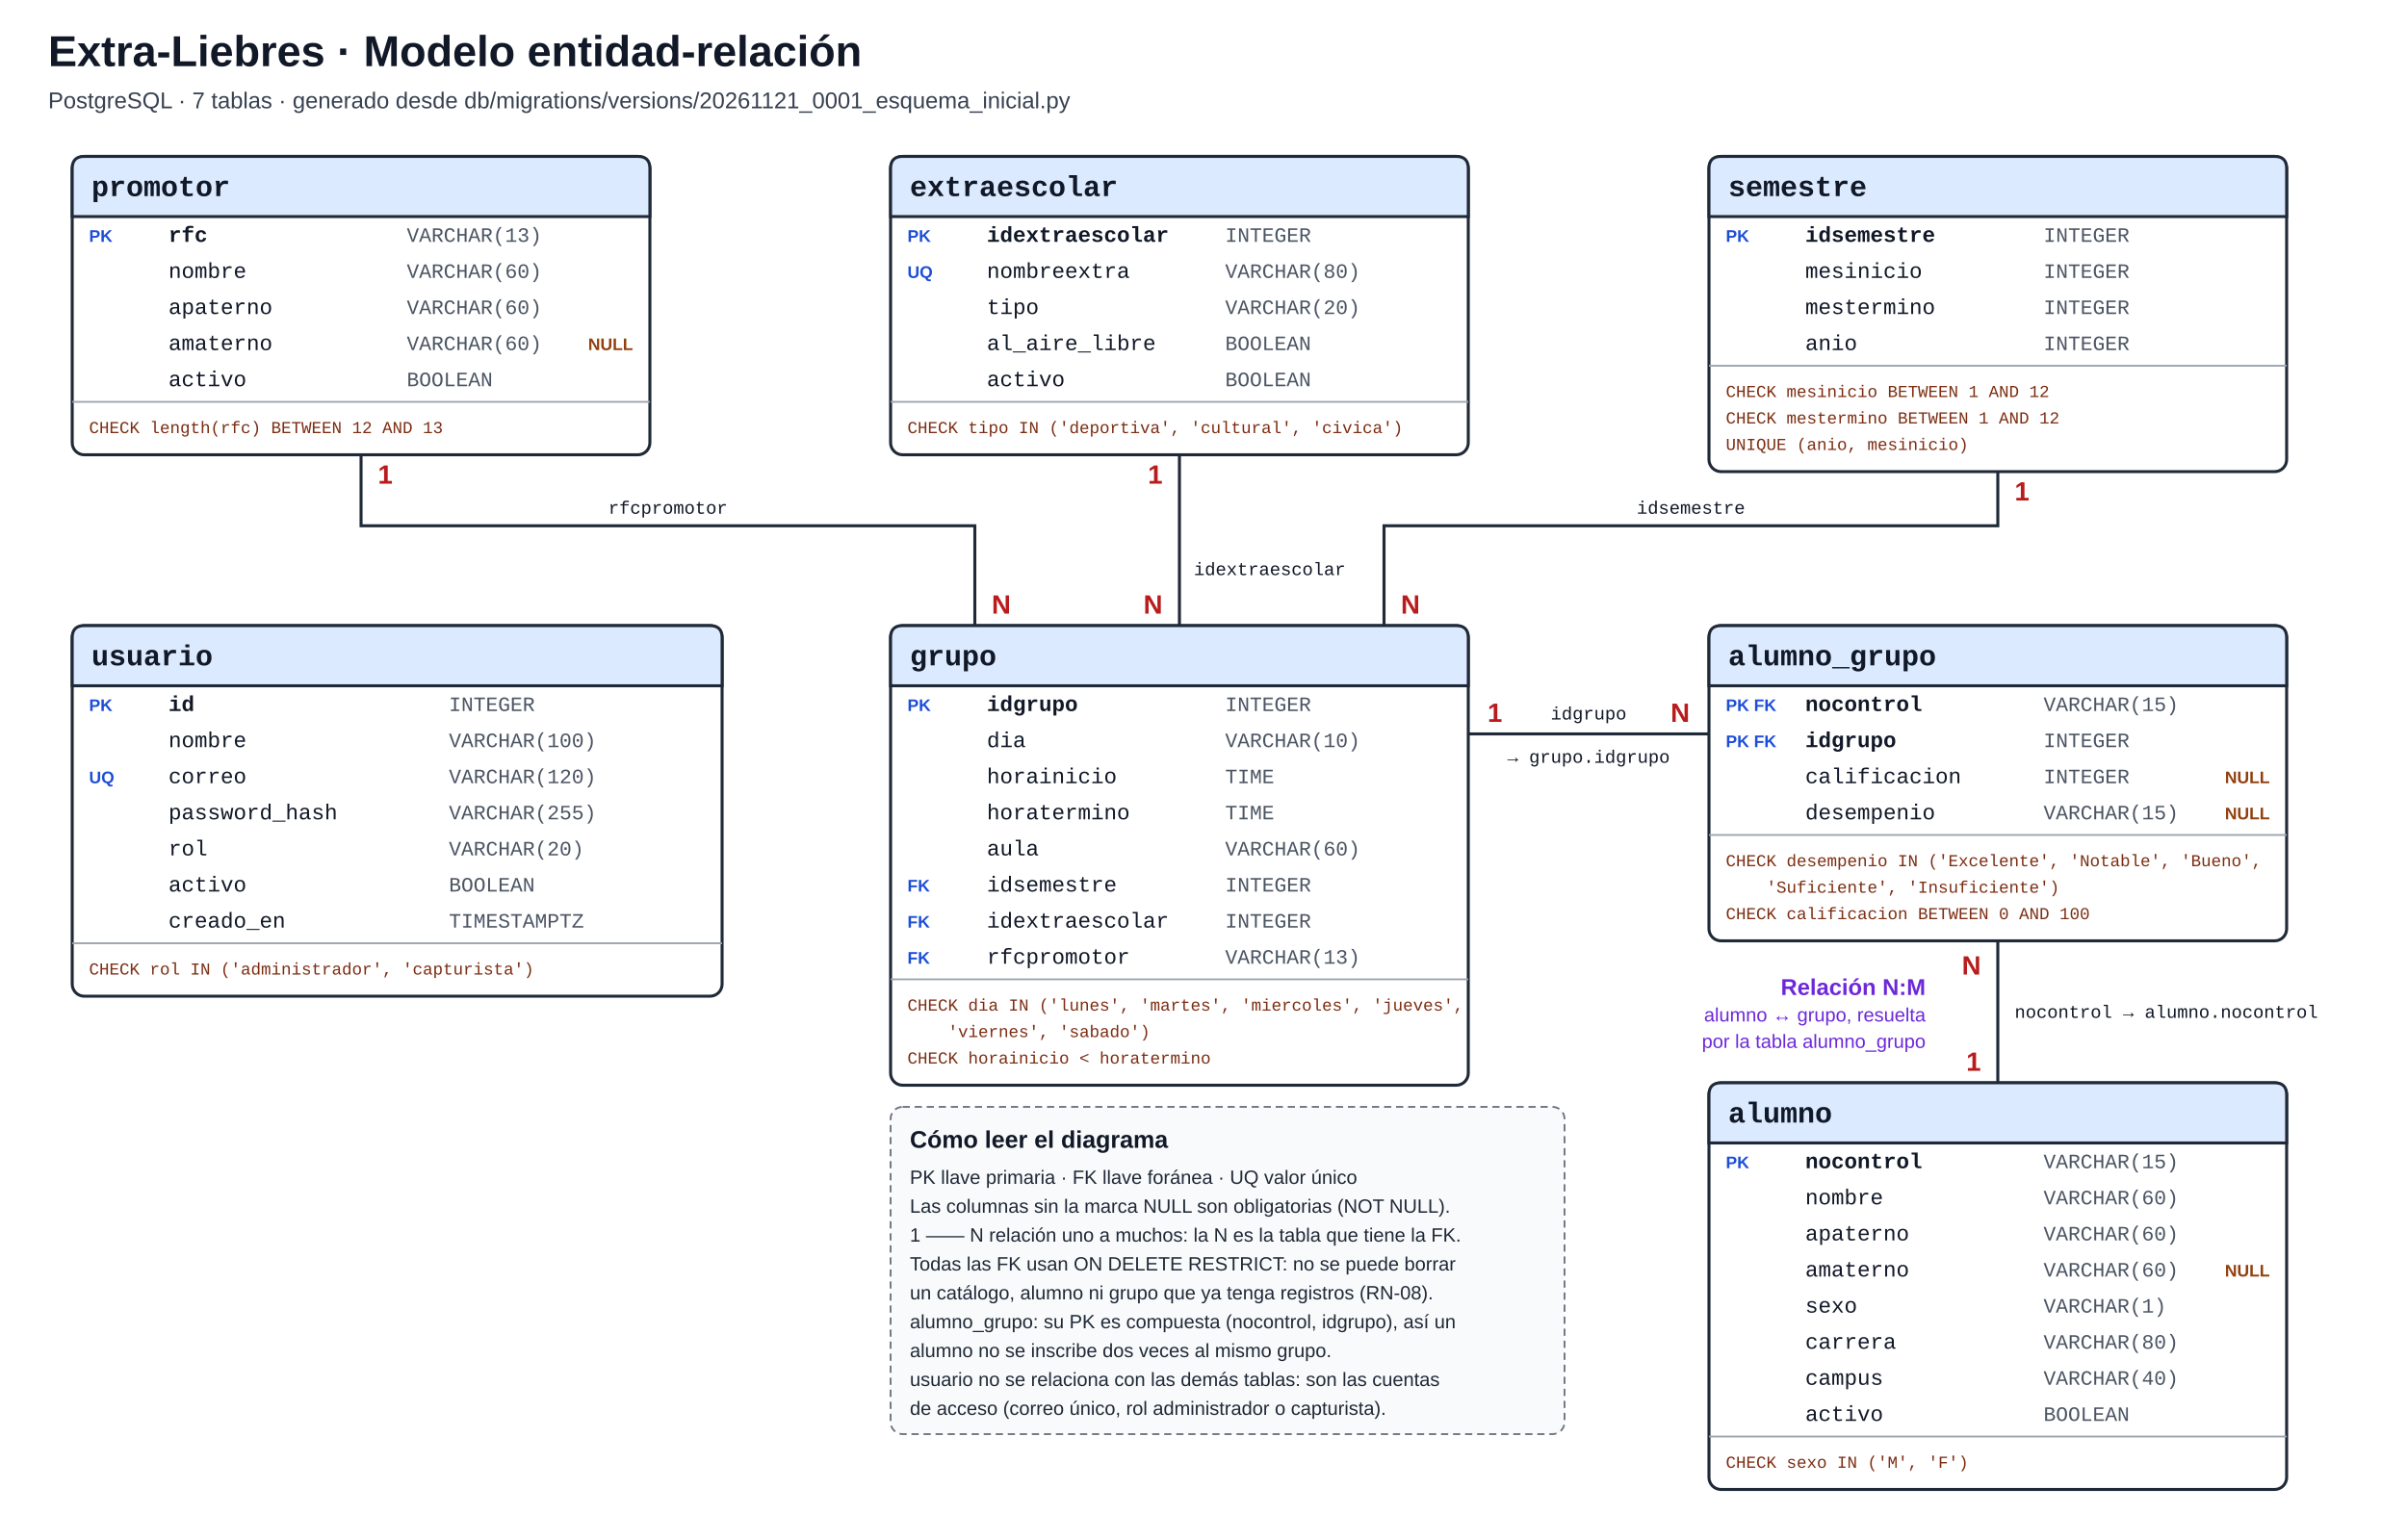
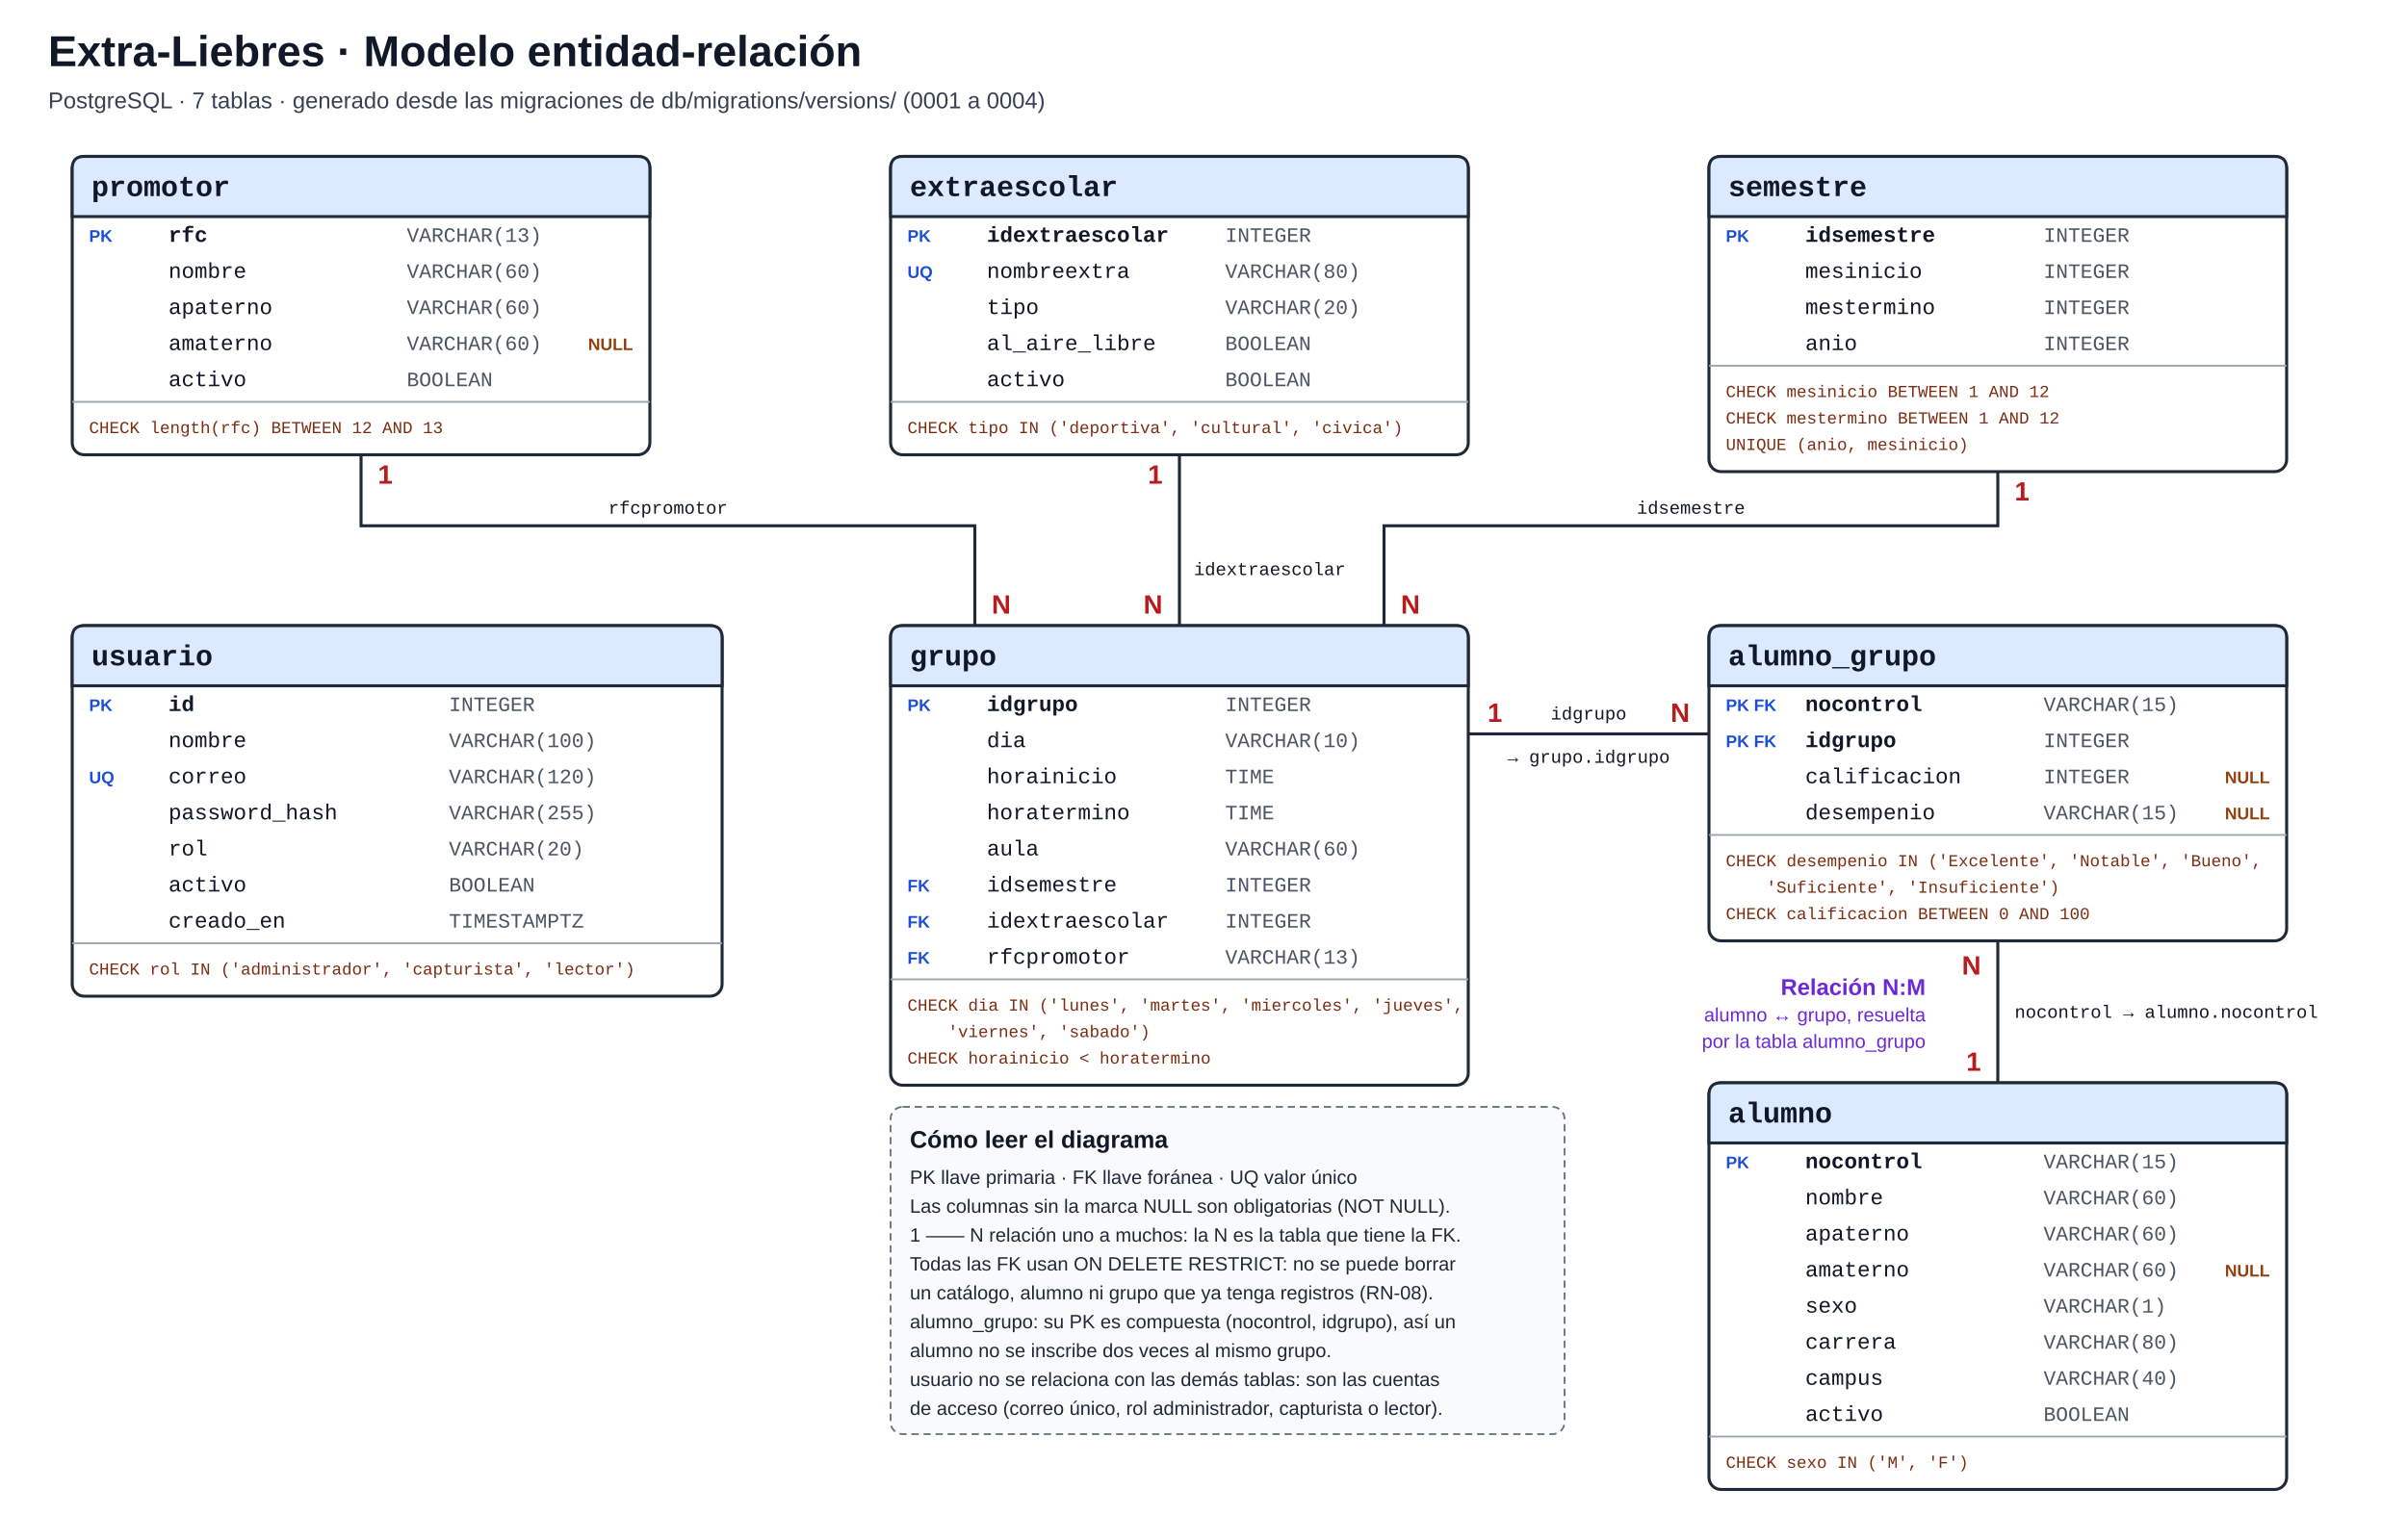
<svg xmlns="http://www.w3.org/2000/svg" width="2000" height="1280" viewBox="0 0 2000 1280" font-family="Segoe UI, Arial, sans-serif">
  <style>
      .tabla { fill: #ffffff; stroke: #1f2937; stroke-width: 2.5; }
      .cab { fill: #dbeafe; stroke: #1f2937; stroke-width: 2.5; }
      .notas { fill: #f9fafb; stroke: #6b7280; stroke-width: 1.5; stroke-dasharray: 6 4; }
      .sep { stroke: #9ca3af; stroke-width: 1.5; }
      .rel { stroke: #1f2937; stroke-width: 2.5; fill: none; }
      .titulo { font-size: 36px; font-weight: 700; fill: #111827; }
      .sub { font-size: 19px; fill: #374151; }
      .nombre { font-size: 24px; font-weight: 700; fill: #111827; font-family: Consolas, 'Courier New', monospace; }
      .nombre2 { font-size: 20px; font-weight: 700; fill: #111827; }
      .col { font-size: 18px; fill: #111827; font-family: Consolas, 'Courier New', monospace; }
      .pk { font-weight: 700; }
      .marca { font-size: 14px; font-weight: 700; fill: #1d4ed8; }
      .tipo { font-size: 17px; fill: #4b5563; font-family: Consolas, 'Courier New', monospace; }
      .nulo { font-size: 14px; fill: #92400e; font-weight: 700; }
      .restr { font-size: 14px; fill: #7c2d12; font-family: Consolas, 'Courier New', monospace; }
      .etq { font-size: 15px; fill: #111827; font-family: Consolas, 'Courier New', monospace; }
      .card { font-size: 22px; font-weight: 700; fill: #b91c1c; }
      .nm { font-size: 19px; font-weight: 700; fill: #6d28d9; }
      .nm2 { font-size: 16px; fill: #6d28d9; }
      .nota { font-size: 16px; fill: #1f2937; }
    </style>
  <rect width="2000" height="1280" fill="#ffffff" />
  <text class="titulo" x="40" y="55">Extra-Liebres · Modelo entidad-relación</text>
-   <text class="sub" x="40" y="90">PostgreSQL · 7 tablas · generado desde db/migrations/versions/20261121_0001_esquema_inicial.py</text>
+   <text class="sub" x="40" y="90">PostgreSQL · 7 tablas · generado desde las migraciones de db/migrations/versions/ (0001 a 0004)</text>
  <path class="rel" d="M300,378 V437 H810 V520" />
  <text class="etq" x="555" y="427" text-anchor="middle">rfcpromotor</text>
  <text class="card" x="314" y="402" text-anchor="start">1</text>
  <text class="card" x="824" y="510" text-anchor="start">N</text>
  <path class="rel" d="M980,378 V520" />
  <text class="etq" x="992" y="478" text-anchor="start">idextraescolar</text>
  <text class="card" x="966" y="402" text-anchor="end">1</text>
  <text class="card" x="966" y="510" text-anchor="end">N</text>
  <path class="rel" d="M1660,392 V437 H1150 V520" />
  <text class="etq" x="1405" y="427" text-anchor="middle">idsemestre</text>
  <text class="card" x="1674" y="416" text-anchor="start">1</text>
  <text class="card" x="1164" y="510" text-anchor="start">N</text>
  <path class="rel" d="M1220,610 H1420" />
  <text class="etq" x="1320" y="598" text-anchor="middle">idgrupo</text>
  <text class="card" x="1236" y="600" text-anchor="start">1</text>
  <text class="card" x="1404" y="600" text-anchor="end">N</text>
  <text class="etq" x="1320" y="634" text-anchor="middle">→ grupo.idgrupo</text>
  <path class="rel" d="M1660,782 V900" />
  <text class="etq" x="1674" y="846" text-anchor="start">nocontrol → alumno.nocontrol</text>
  <text class="card" x="1646" y="810" text-anchor="end">N</text>
  <text class="card" x="1646" y="890" text-anchor="end">1</text>
  <text class="nm" x="1600" y="827" text-anchor="end">Relación N:M</text>
  <text class="nm2" x="1600" y="849" text-anchor="end">alumno ↔ grupo, resuelta</text>
  <text class="nm2" x="1600" y="871" text-anchor="end">por la tabla alumno_grupo</text>
  <rect class="tabla" x="60" y="130" width="480" height="248" rx="10" />
  <path class="cab" d="M60,180 V140 Q60,130 70,130 H530 Q540,130 540,140 V180 Z" />
  <text class="nombre" x="76" y="163">promotor</text>
  <text class="marca" x="74" y="201">PK</text>
  <text class="col pk" x="140" y="201">rfc</text>
  <text class="tipo" x="338" y="201">VARCHAR(13)</text>
  <text class="col" x="140" y="231">nombre</text>
  <text class="tipo" x="338" y="231">VARCHAR(60)</text>
  <text class="col" x="140" y="261">apaterno</text>
  <text class="tipo" x="338" y="261">VARCHAR(60)</text>
  <text class="col" x="140" y="291">amaterno</text>
  <text class="tipo" x="338" y="291">VARCHAR(60)</text>
  <text class="nulo" x="526" y="291" text-anchor="end">NULL</text>
  <text class="col" x="140" y="321">activo</text>
  <text class="tipo" x="338" y="321">BOOLEAN</text>
  <line class="sep" x1="60" y1="334" x2="540" y2="334" />
  <text class="restr" xml:space="preserve" x="74" y="360">CHECK length(rfc) BETWEEN 12 AND 13</text>
  <rect class="tabla" x="740" y="130" width="480" height="248" rx="10" />
  <path class="cab" d="M740,180 V140 Q740,130 750,130 H1210 Q1220,130 1220,140 V180 Z" />
  <text class="nombre" x="756" y="163">extraescolar</text>
  <text class="marca" x="754" y="201">PK</text>
  <text class="col pk" x="820" y="201">idextraescolar</text>
  <text class="tipo" x="1018" y="201">INTEGER</text>
  <text class="marca" x="754" y="231">UQ</text>
  <text class="col" x="820" y="231">nombreextra</text>
  <text class="tipo" x="1018" y="231">VARCHAR(80)</text>
  <text class="col" x="820" y="261">tipo</text>
  <text class="tipo" x="1018" y="261">VARCHAR(20)</text>
  <text class="col" x="820" y="291">al_aire_libre</text>
  <text class="tipo" x="1018" y="291">BOOLEAN</text>
  <text class="col" x="820" y="321">activo</text>
  <text class="tipo" x="1018" y="321">BOOLEAN</text>
  <line class="sep" x1="740" y1="334" x2="1220" y2="334" />
  <text class="restr" xml:space="preserve" x="754" y="360">CHECK tipo IN ('deportiva', 'cultural', 'civica')</text>
  <rect class="tabla" x="1420" y="130" width="480" height="262" rx="10" />
  <path class="cab" d="M1420,180 V140 Q1420,130 1430,130 H1890 Q1900,130 1900,140 V180 Z" />
  <text class="nombre" x="1436" y="163">semestre</text>
  <text class="marca" x="1434" y="201">PK</text>
  <text class="col pk" x="1500" y="201">idsemestre</text>
  <text class="tipo" x="1698" y="201">INTEGER</text>
  <text class="col" x="1500" y="231">mesinicio</text>
  <text class="tipo" x="1698" y="231">INTEGER</text>
  <text class="col" x="1500" y="261">mestermino</text>
  <text class="tipo" x="1698" y="261">INTEGER</text>
  <text class="col" x="1500" y="291">anio</text>
  <text class="tipo" x="1698" y="291">INTEGER</text>
  <line class="sep" x1="1420" y1="304" x2="1900" y2="304" />
  <text class="restr" xml:space="preserve" x="1434" y="330">CHECK mesinicio BETWEEN 1 AND 12</text>
  <text class="restr" xml:space="preserve" x="1434" y="352">CHECK mestermino BETWEEN 1 AND 12</text>
  <text class="restr" xml:space="preserve" x="1434" y="374">UNIQUE (anio, mesinicio)</text>
  <rect class="tabla" x="60" y="520" width="540" height="308" rx="10" />
  <path class="cab" d="M60,570 V530 Q60,520 70,520 H590 Q600,520 600,530 V570 Z" />
  <text class="nombre" x="76" y="553">usuario</text>
  <text class="marca" x="74" y="591">PK</text>
  <text class="col pk" x="140" y="591">id</text>
  <text class="tipo" x="373" y="591">INTEGER</text>
  <text class="col" x="140" y="621">nombre</text>
  <text class="tipo" x="373" y="621">VARCHAR(100)</text>
  <text class="marca" x="74" y="651">UQ</text>
  <text class="col" x="140" y="651">correo</text>
  <text class="tipo" x="373" y="651">VARCHAR(120)</text>
  <text class="col" x="140" y="681">password_hash</text>
  <text class="tipo" x="373" y="681">VARCHAR(255)</text>
  <text class="col" x="140" y="711">rol</text>
  <text class="tipo" x="373" y="711">VARCHAR(20)</text>
  <text class="col" x="140" y="741">activo</text>
  <text class="tipo" x="373" y="741">BOOLEAN</text>
  <text class="col" x="140" y="771">creado_en</text>
  <text class="tipo" x="373" y="771">TIMESTAMPTZ</text>
  <line class="sep" x1="60" y1="784" x2="600" y2="784" />
-   <text class="restr" xml:space="preserve" x="74" y="810">CHECK rol IN ('administrador', 'capturista')</text>
+   <text class="restr" xml:space="preserve" x="74" y="810">CHECK rol IN ('administrador', 'capturista', 'lector')</text>
  <rect class="tabla" x="740" y="520" width="480" height="382" rx="10" />
  <path class="cab" d="M740,570 V530 Q740,520 750,520 H1210 Q1220,520 1220,530 V570 Z" />
  <text class="nombre" x="756" y="553">grupo</text>
  <text class="marca" x="754" y="591">PK</text>
  <text class="col pk" x="820" y="591">idgrupo</text>
  <text class="tipo" x="1018" y="591">INTEGER</text>
  <text class="col" x="820" y="621">dia</text>
  <text class="tipo" x="1018" y="621">VARCHAR(10)</text>
  <text class="col" x="820" y="651">horainicio</text>
  <text class="tipo" x="1018" y="651">TIME</text>
  <text class="col" x="820" y="681">horatermino</text>
  <text class="tipo" x="1018" y="681">TIME</text>
  <text class="col" x="820" y="711">aula</text>
  <text class="tipo" x="1018" y="711">VARCHAR(60)</text>
  <text class="marca" x="754" y="741">FK</text>
  <text class="col" x="820" y="741">idsemestre</text>
  <text class="tipo" x="1018" y="741">INTEGER</text>
  <text class="marca" x="754" y="771">FK</text>
  <text class="col" x="820" y="771">idextraescolar</text>
  <text class="tipo" x="1018" y="771">INTEGER</text>
  <text class="marca" x="754" y="801">FK</text>
  <text class="col" x="820" y="801">rfcpromotor</text>
  <text class="tipo" x="1018" y="801">VARCHAR(13)</text>
  <line class="sep" x1="740" y1="814" x2="1220" y2="814" />
  <text class="restr" xml:space="preserve" x="754" y="840">CHECK dia IN ('lunes', 'martes', 'miercoles', 'jueves',</text>
  <text class="restr" xml:space="preserve" x="754" y="862">    'viernes', 'sabado')</text>
  <text class="restr" xml:space="preserve" x="754" y="884">CHECK horainicio &lt; horatermino</text>
  <rect class="tabla" x="1420" y="520" width="480" height="262" rx="10" />
  <path class="cab" d="M1420,570 V530 Q1420,520 1430,520 H1890 Q1900,520 1900,530 V570 Z" />
  <text class="nombre" x="1436" y="553">alumno_grupo</text>
  <text class="marca" x="1434" y="591">PK FK</text>
  <text class="col pk" x="1500" y="591">nocontrol</text>
  <text class="tipo" x="1698" y="591">VARCHAR(15)</text>
  <text class="marca" x="1434" y="621">PK FK</text>
  <text class="col pk" x="1500" y="621">idgrupo</text>
  <text class="tipo" x="1698" y="621">INTEGER</text>
  <text class="col" x="1500" y="651">calificacion</text>
  <text class="tipo" x="1698" y="651">INTEGER</text>
  <text class="nulo" x="1886" y="651" text-anchor="end">NULL</text>
  <text class="col" x="1500" y="681">desempenio</text>
  <text class="tipo" x="1698" y="681">VARCHAR(15)</text>
  <text class="nulo" x="1886" y="681" text-anchor="end">NULL</text>
  <line class="sep" x1="1420" y1="694" x2="1900" y2="694" />
  <text class="restr" xml:space="preserve" x="1434" y="720">CHECK desempenio IN ('Excelente', 'Notable', 'Bueno',</text>
  <text class="restr" xml:space="preserve" x="1434" y="742">    'Suficiente', 'Insuficiente')</text>
  <text class="restr" xml:space="preserve" x="1434" y="764">CHECK calificacion BETWEEN 0 AND 100</text>
  <rect class="tabla" x="1420" y="900" width="480" height="338" rx="10" />
  <path class="cab" d="M1420,950 V910 Q1420,900 1430,900 H1890 Q1900,900 1900,910 V950 Z" />
  <text class="nombre" x="1436" y="933">alumno</text>
  <text class="marca" x="1434" y="971">PK</text>
  <text class="col pk" x="1500" y="971">nocontrol</text>
  <text class="tipo" x="1698" y="971">VARCHAR(15)</text>
  <text class="col" x="1500" y="1001">nombre</text>
  <text class="tipo" x="1698" y="1001">VARCHAR(60)</text>
  <text class="col" x="1500" y="1031">apaterno</text>
  <text class="tipo" x="1698" y="1031">VARCHAR(60)</text>
  <text class="col" x="1500" y="1061">amaterno</text>
  <text class="tipo" x="1698" y="1061">VARCHAR(60)</text>
  <text class="nulo" x="1886" y="1061" text-anchor="end">NULL</text>
  <text class="col" x="1500" y="1091">sexo</text>
  <text class="tipo" x="1698" y="1091">VARCHAR(1)</text>
  <text class="col" x="1500" y="1121">carrera</text>
  <text class="tipo" x="1698" y="1121">VARCHAR(80)</text>
  <text class="col" x="1500" y="1151">campus</text>
  <text class="tipo" x="1698" y="1151">VARCHAR(40)</text>
  <text class="col" x="1500" y="1181">activo</text>
  <text class="tipo" x="1698" y="1181">BOOLEAN</text>
  <line class="sep" x1="1420" y1="1194" x2="1900" y2="1194" />
  <text class="restr" xml:space="preserve" x="1434" y="1220">CHECK sexo IN ('M', 'F')</text>
  <rect class="notas" x="740" y="920" width="560" height="272" rx="10" />
  <text class="nombre2" x="756" y="954">Cómo leer el diagrama</text>
  <text class="nota" x="756" y="984">PK llave primaria · FK llave foránea · UQ valor único</text>
  <text class="nota" x="756" y="1008">Las columnas sin la marca NULL son obligatorias (NOT NULL).</text>
  <text class="nota" x="756" y="1032">1 —— N  relación uno a muchos: la N es la tabla que tiene la FK.</text>
  <text class="nota" x="756" y="1056">Todas las FK usan ON DELETE RESTRICT: no se puede borrar</text>
  <text class="nota" x="756" y="1080">un catálogo, alumno ni grupo que ya tenga registros (RN-08).</text>
  <text class="nota" x="756" y="1104">alumno_grupo: su PK es compuesta (nocontrol, idgrupo), así un</text>
  <text class="nota" x="756" y="1128">alumno no se inscribe dos veces al mismo grupo.</text>
  <text class="nota" x="756" y="1152">usuario no se relaciona con las demás tablas: son las cuentas</text>
-   <text class="nota" x="756" y="1176">de acceso (correo único, rol administrador o capturista).</text>
+   <text class="nota" x="756" y="1176">de acceso (correo único, rol administrador, capturista o lector).</text>
</svg>
